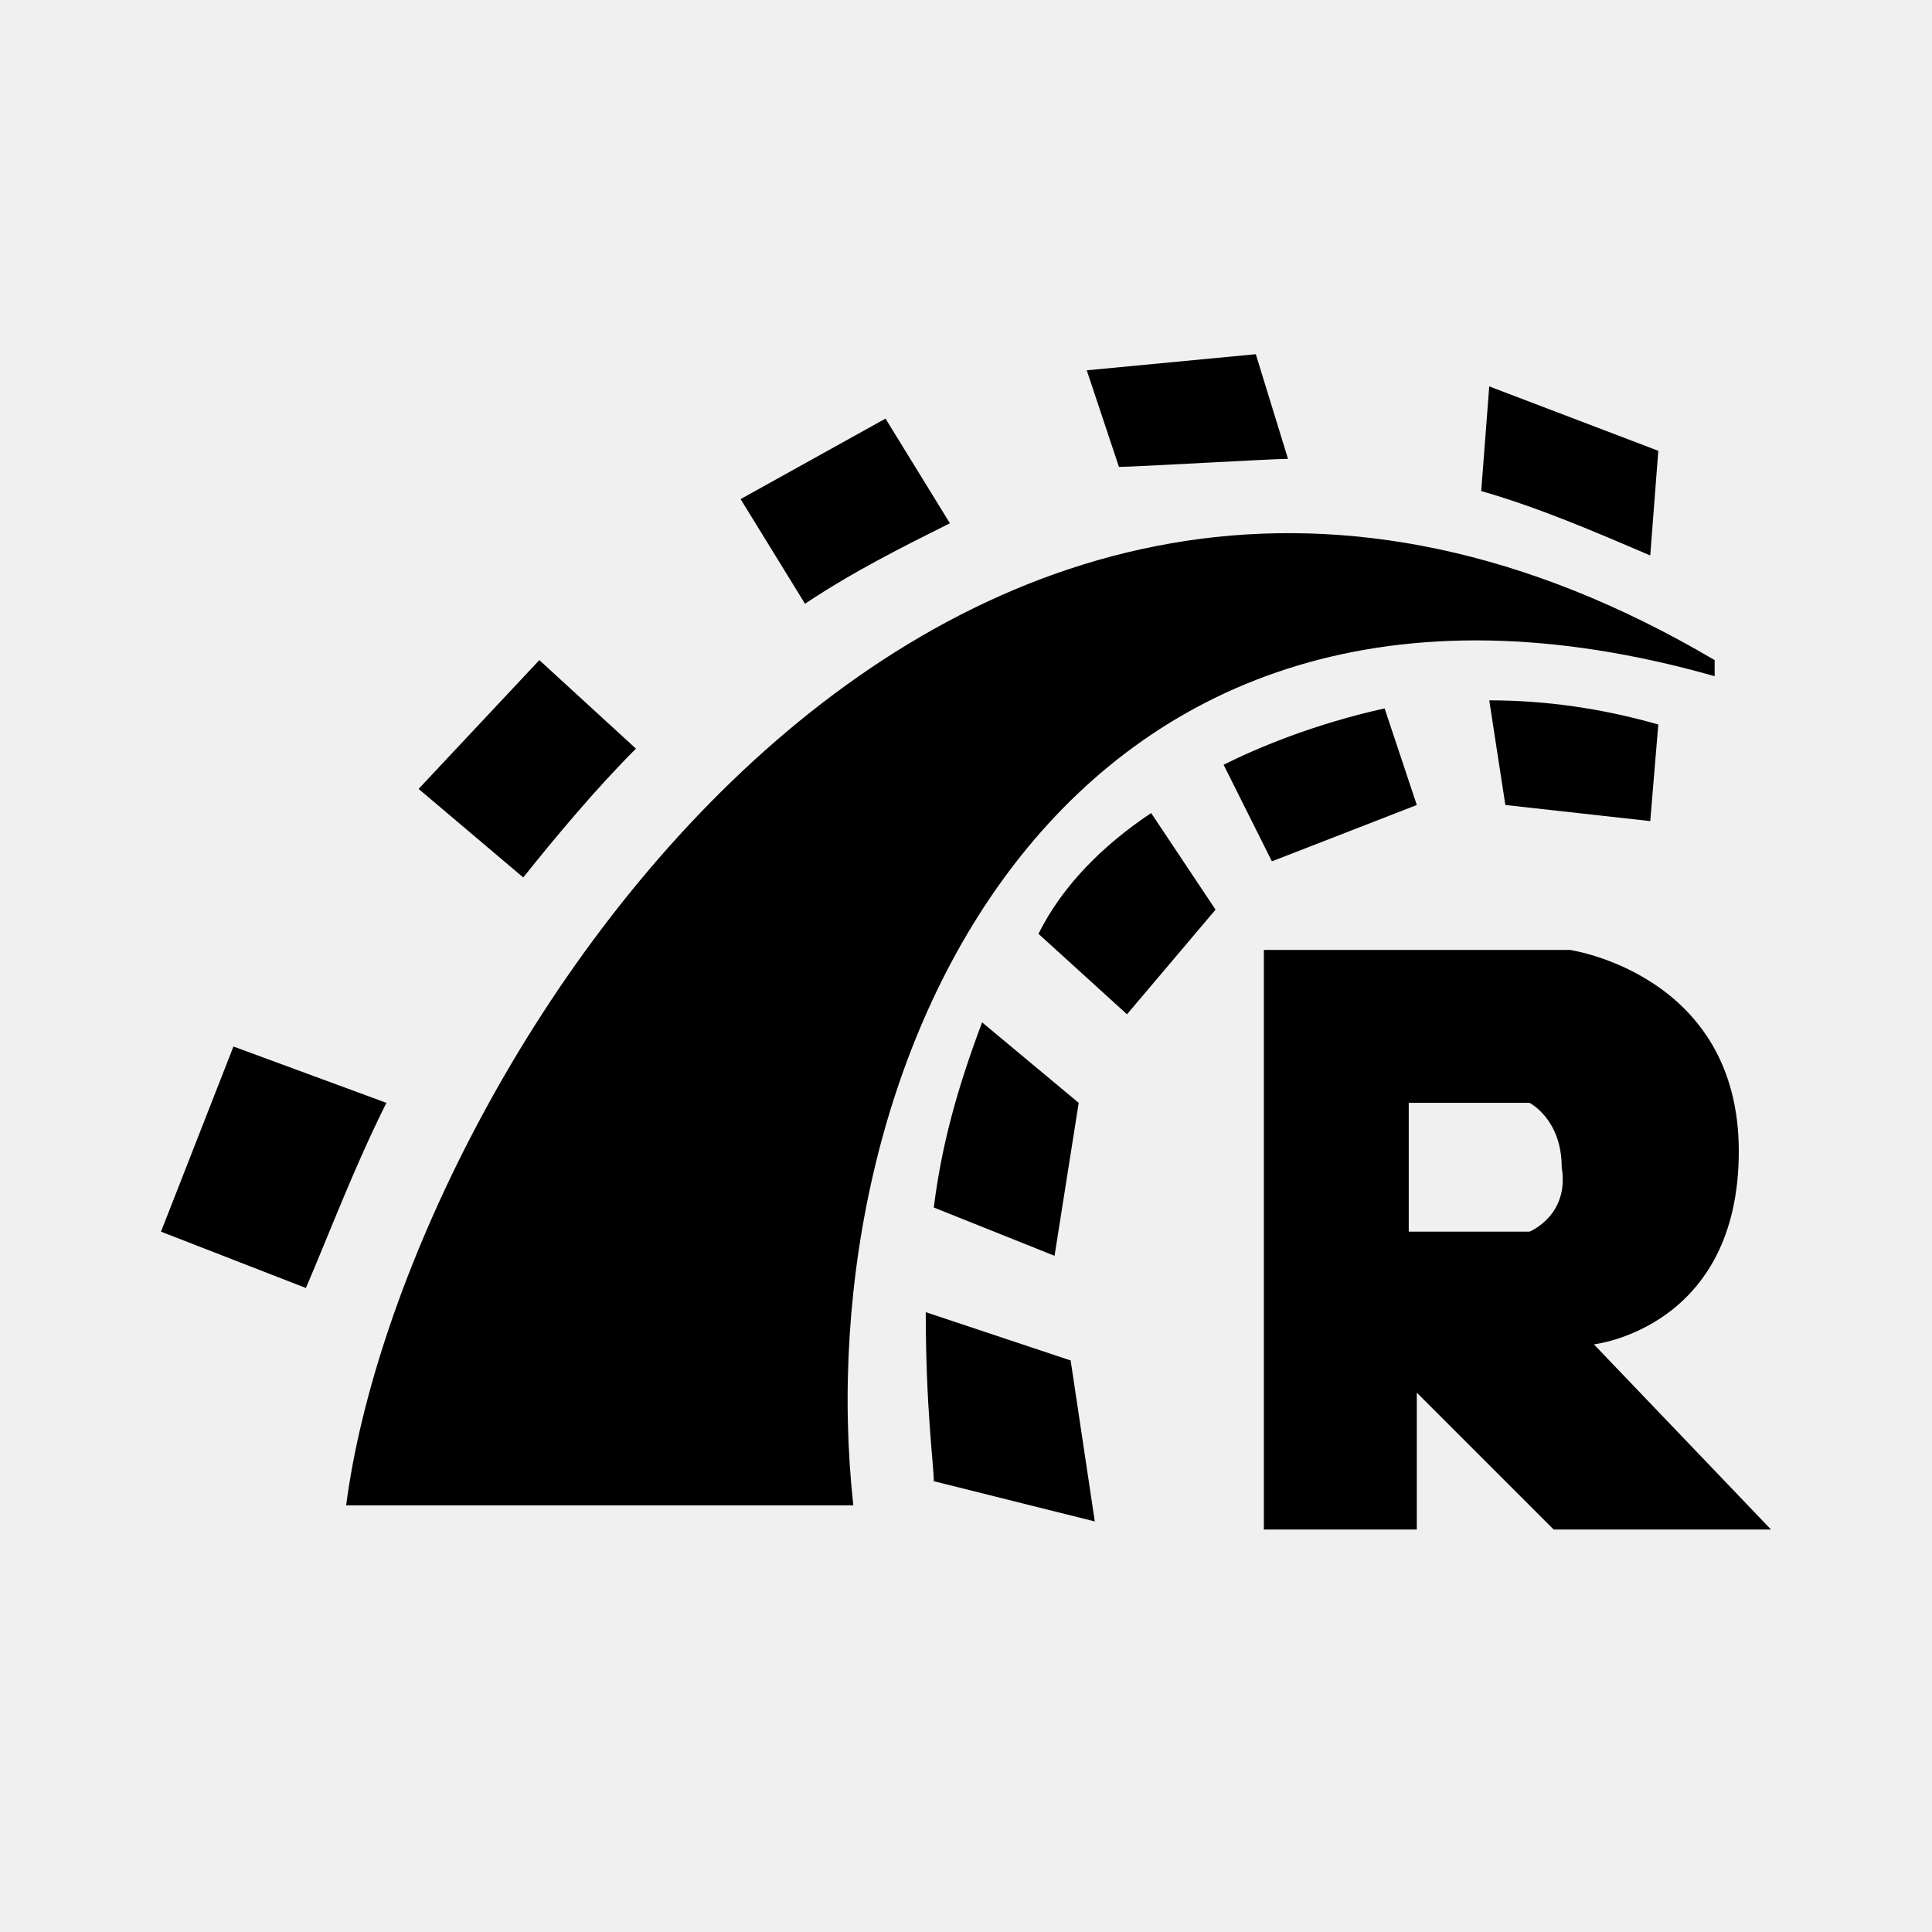
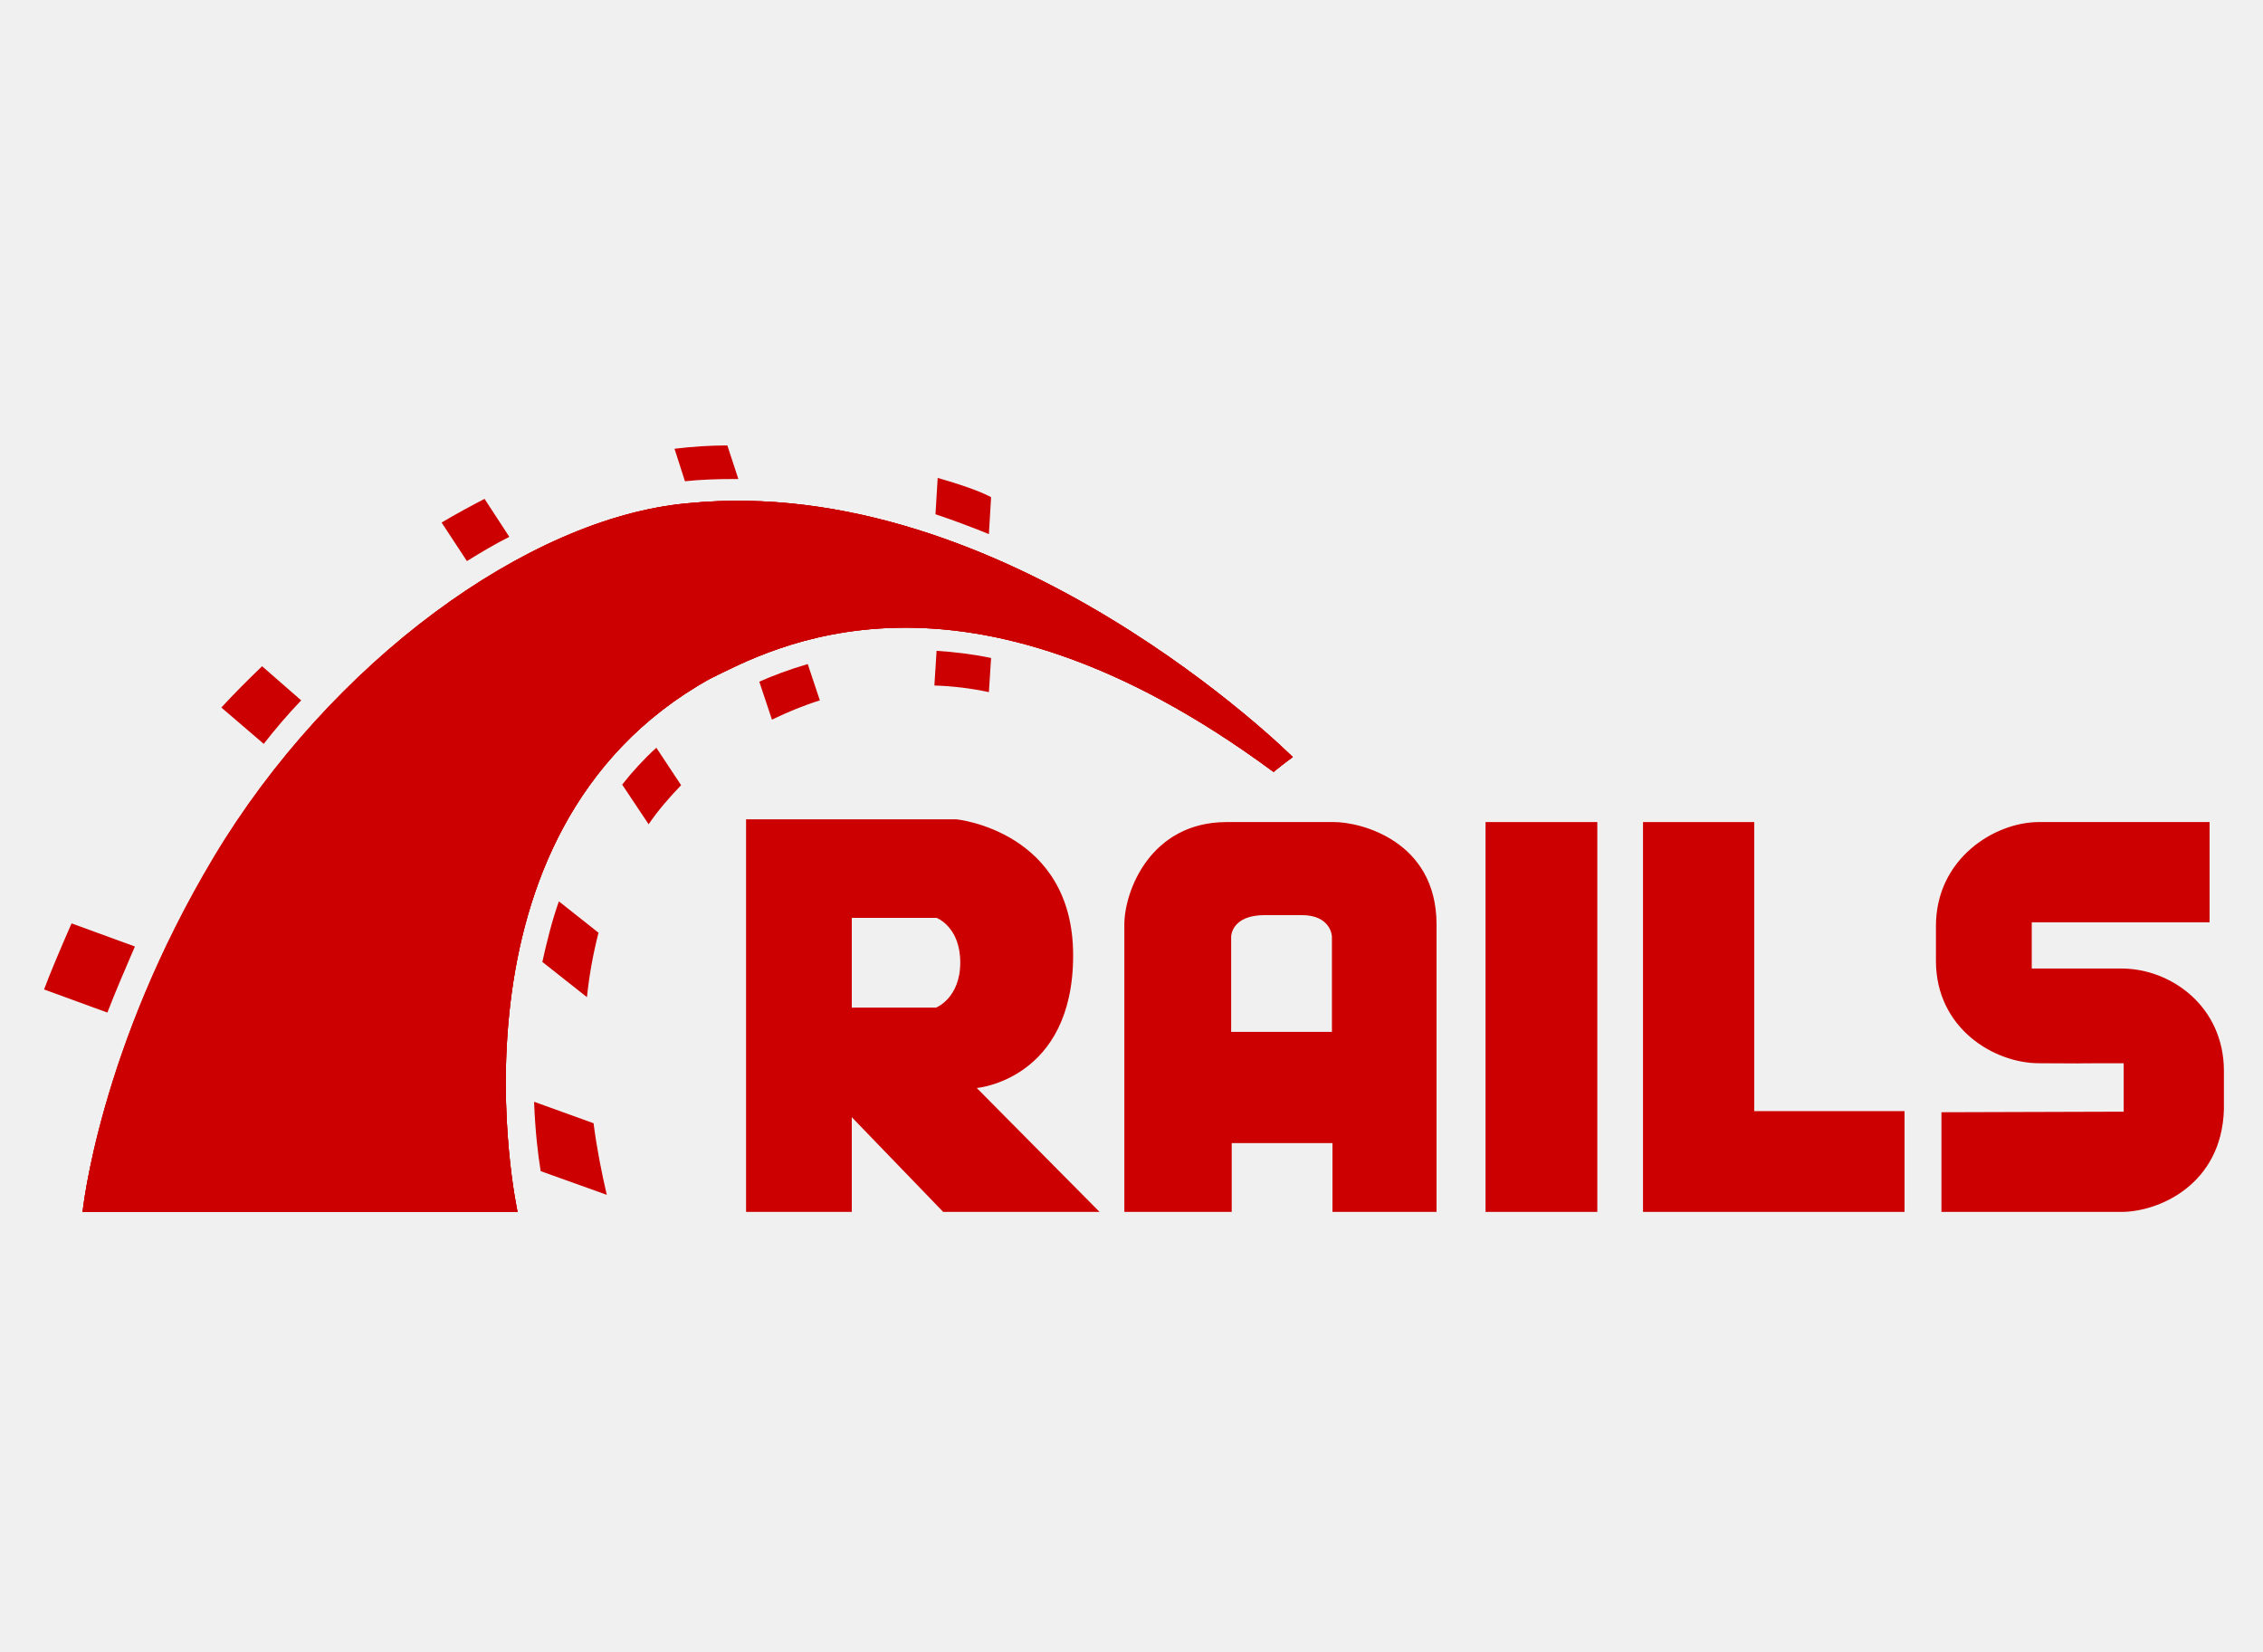
- <svg xmlns="http://www.w3.org/2000/svg" height="24" viewBox="0 0 24 24" width="24">
-   <style>
-         path {
-             fill: black;
-         }
-         @media (prefers-color-scheme: dark) {
-             path { fill: #fff; }
-         }
- </style>
-   <path d="m19.8 16.7s1.8-.2 1.8-2.4-2.1-2.5-2.1-2.5h-3.8v7.2h1.9v-1.7l1.7 1.7h2.7zm-.8-1.4h-1.5v-1.6h1.5s.4.2.4.8c.1.6-.4.8-.4.8m2.3-7.1v.2c-8.1-2.3-11.3 4.8-10.7 10.3 0 0-5.7 0-6.3 0 .7-5.4 7.5-16.1 17-10.5m-.8-1.3c-.7-.3-1.4-.6-2.1-.8l.1-1.3 2.1.8zm-2 1.8c.7 0 1.4.1 2.1.3l-.1 1.2-1.8-.2zm-4.6-2.9-.4-1.2 2.1-.2.4 1.3c-.2 0-1.9.1-2.1.1m1.3 3.7c.4-.2 1.1-.5 2-.7l.4 1.2-1.8.7zm-3.4-3c-.6.3-1.2.6-1.8 1l-.8-1.3 1.8-1zm2.5 3.6.8 1.2-1.1 1.3-1.1-1c.3-.6.8-1.1 1.4-1.5m-2.7 4.9c.1-.8.3-1.5.6-2.3l1.2 1-.3 1.9zm-3.7-5.7c-.5.5-1 1.1-1.4 1.6l-1.3-1.1 1.5-1.6zm-3.1 4.4c-.4.8-.7 1.6-1 2.3l-1.8-.7.9-2.3zm6.7 2.6 1.8.6.3 2-2-.5c0-.2-.1-.9-.1-2.1z" />
+ <svg xmlns="http://www.w3.org/2000/svg" width="411" height="300" viewBox="0 0 411 155">
+   <g fill="#CC0000" fill-rule="evenodd" transform="translate(8 8)">
+     <path d="M344.6 121.5L344.6 139.6 377.3 139.6C384 139.6 395.5 134.7 395.9 121L395.9 114C395.9 102.3 386.3 95.4 377.3 95.4L361 95.4 361 87 393.3 87 393.3 68.8 362.3 68.8C354.3 68.8 343.6 75.4 343.6 87.7L343.6 94C343.6 106.3 354.2 112.6 362.3 112.6 384.8 112.7 356.9 112.6 377.7 112.6L377.7 121.4M169.4 117.1C169.4 117.1 186.9 115.6 186.9 93 186.9 70.4 165.7 68.3 165.7 68.3L127.5 68.3 127.5 139.6 146.7 139.6 146.7 122.4 163.3 139.6 191.7 139.6 169.4 117.1zM162 102.5L146.7 102.5 146.7 86.2 162.1 86.2C162.1 86.2 166.4 87.8 166.4 94.3 166.4 100.8 162 102.5 162 102.5zM234.3 68.8L214.8 68.8C200.9 68.8 196.2 81.4 196.2 87.4L196.2 139.6 215.7 139.6 215.7 127.1 234 127.1 234 139.6 252.9 139.6 252.9 87.4C252.9 72.2 239.1 68.8 234.3 68.8zM234 106.9L215.6 106.9 215.6 89.6C215.6 89.6 215.6 85.7 221.7 85.7L228.4 85.7C233.8 85.7 233.9 89.6 233.9 89.6L233.9 106.9 234 106.9z" />
+     <rect width="20.3" height="70.8" x="261.8" y="68.8" />
+     <polygon points="310.6 121.3 310.6 68.8 290.4 68.8 290.4 121.3 290.4 139.6 310.6 139.6 337.9 139.6 337.9 121.3" />
+     <path d="M7,139.6 L86,139.6 C86,139.6 70.9,70.7 120.9,42.8 C131.8,37.5 166.5,17.7 223.3,59.7 C225.1,58.2 226.8,57 226.8,57 C226.8,57 174.8,5.1 116.9,10.9 C87.8,13.5 52,40 31,75 C10,110 7,139.6 7,139.6 Z" />
+     <path d="M7,139.6 L86,139.6 C86,139.6 70.9,70.7 120.9,42.8 C131.8,37.5 166.5,17.7 223.3,59.7 C225.1,58.2 226.8,57 226.8,57 C226.8,57 174.8,5.1 116.9,10.9 C87.8,13.5 52,40 31,75 C10,110 7,139.6 7,139.6 Z" />
+     <path d="M7 139.6L86 139.6C86 139.6 70.9 70.7 120.9 42.8 131.8 37.5 166.5 17.7 223.3 59.7 225.1 58.2 226.8 57 226.8 57 226.8 57 174.8 5.1 116.9 10.9 87.7 13.5 51.9 40 30.9 75 9.9 110 7 139.6 7 139.6zM171.6 16.5L172 9.8C171.1 9.3 168.6 8.1 162.3 6.3L161.9 12.9C165.2 14 168.4 15.2 171.6 16.5z" />
+     <path d="M162.1 37.7L161.7 44C165 44.1 168.3 44.5 171.6 45.2L172 39C168.6 38.3 165.3 37.9 162.1 37.7zM125.1 6.5L126.1 6.5 124.1.4C121 .4 117.8.6 114.5 1L116.4 6.9C119.3 6.6 122.2 6.5 125.1 6.5zM129.9 43.3L132.2 50.2C135.1 48.8 138 47.6 140.9 46.7L138.7 40.1C135.3 41.1 132.4 42.2 129.9 43.3zM84.5 17L80 10.1C77.5 11.4 74.9 12.8 72.2 14.4L76.8 21.4C79.4 19.8 81.9 18.3 84.5 17zM105 62L109.8 69.2C111.5 66.7 113.5 64.4 115.7 62.1L111.2 55.3C108.9 57.4 106.8 59.7 105 62zM90.5 94.2L98.6 100.6C99 96.7 99.7 92.8 100.7 88.9L93.5 83.2C92.2 86.9 91.3 90.6 90.5 94.2zM46.7 46.7L39.6 40.5C37 43 34.5 45.5 32.2 48L39.9 54.6C42 51.9 44.3 49.2 46.7 46.7zM16.5 91.4L5 87.2C3.1 91.5 1 96.5 0 99.2L11.5 103.4C12.8 100 14.9 95.1 16.5 91.4zM89 119.6C89.2 124.9 89.7 129.2 90.2 132.2L102.2 136.5C101.3 132.6 100.4 128.2 99.8 123.5L89 119.6z" />
+   </g>
</svg>
